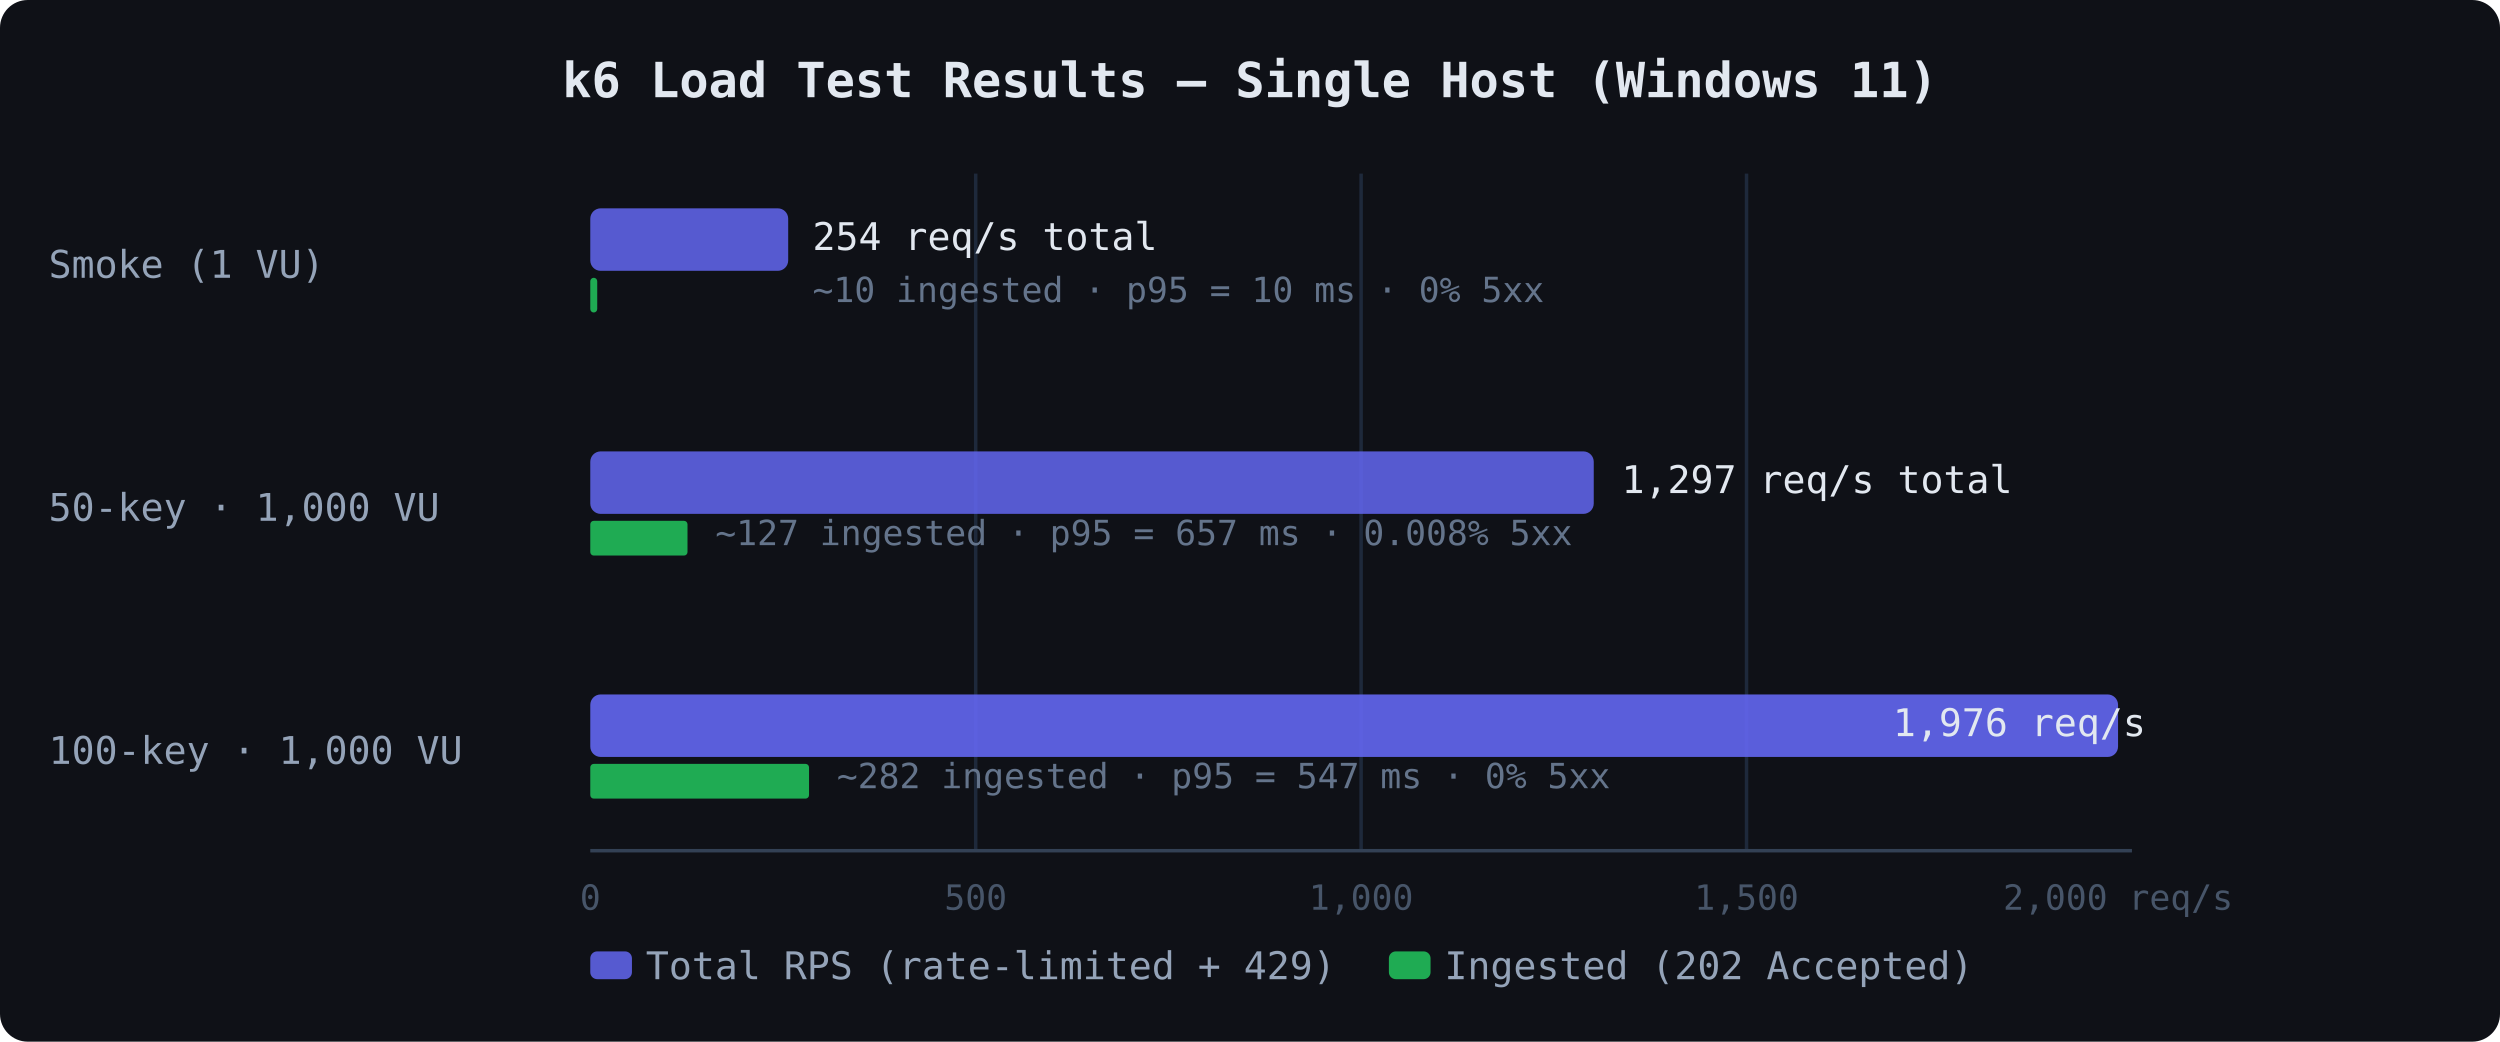
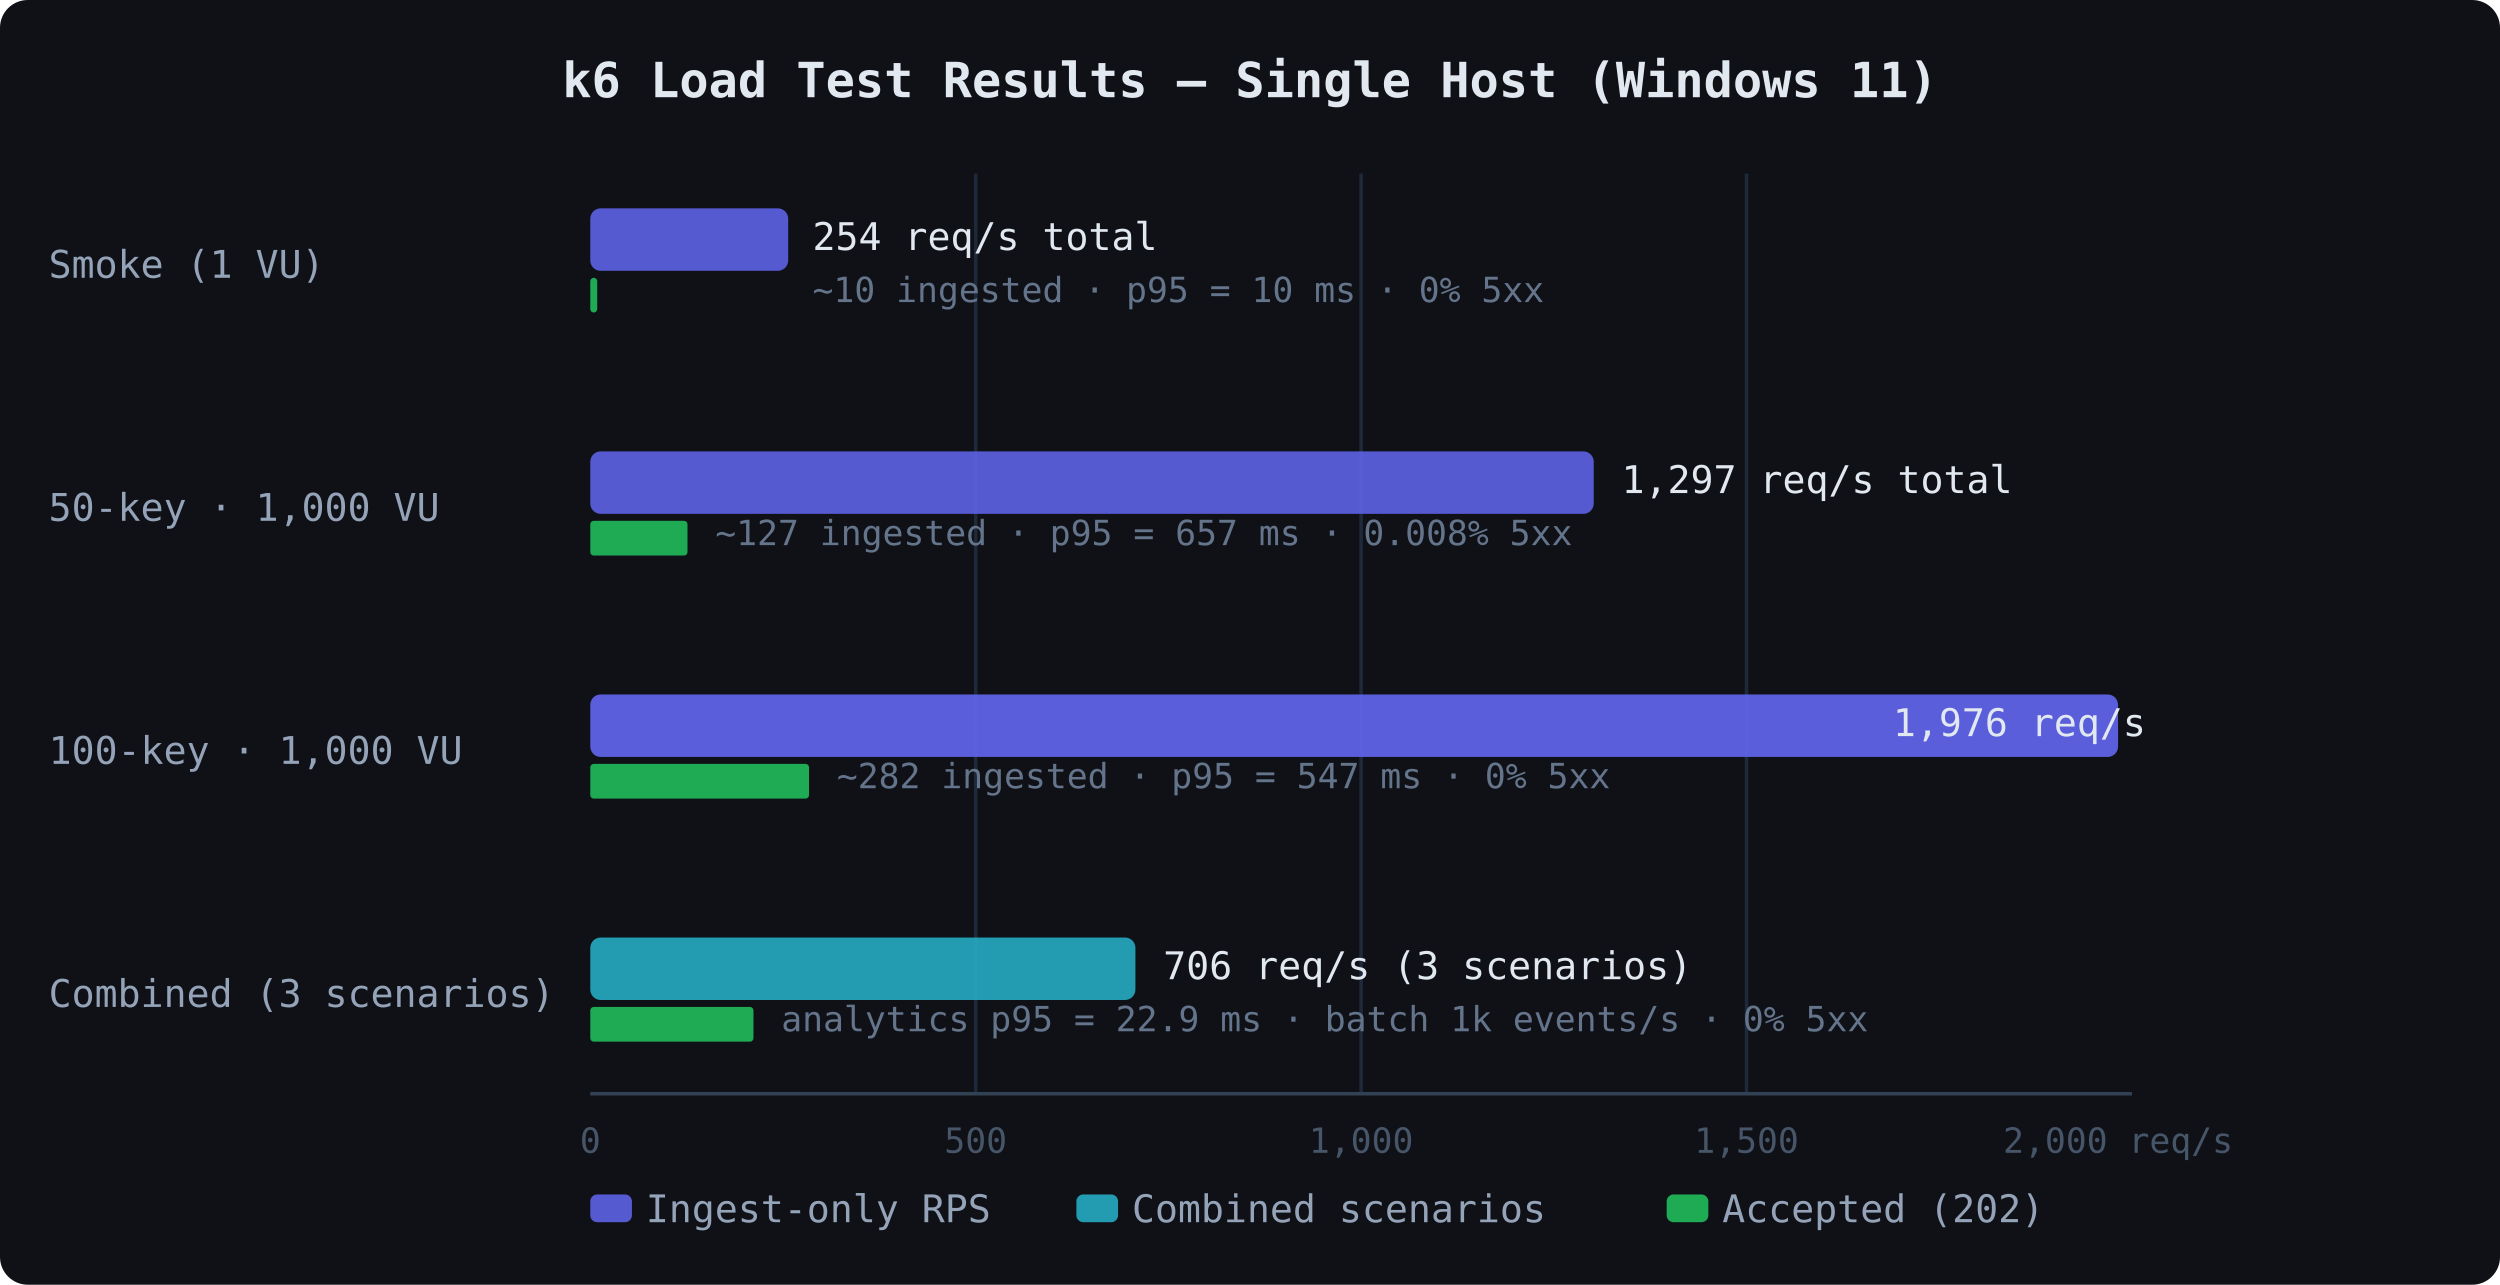
- <svg xmlns="http://www.w3.org/2000/svg" viewBox="0 0 720 300" width="720" height="300" font-family="ui-monospace, 'Cascadia Code', 'SF Mono', monospace" font-size="13">
-   <rect width="720" height="300" fill="#0f1117" rx="8" />
+ <svg xmlns="http://www.w3.org/2000/svg" viewBox="0 0 720 370" width="720" height="370" font-family="ui-monospace, 'Cascadia Code', 'SF Mono', monospace" font-size="13">
+   <rect width="720" height="370" fill="#0f1117" rx="8" />
  <text x="360" y="28" fill="#e2e8f0" font-size="14" font-weight="600" text-anchor="middle">k6 Load Test Results — Single Host (Windows 11)</text>
  <text x="14" y="80" fill="#94a3b8" font-size="11">Smoke (1 VU)</text>
  <text x="14" y="150" fill="#94a3b8" font-size="11">50-key · 1,000 VU</text>
  <text x="14" y="220" fill="#94a3b8" font-size="11">100-key · 1,000 VU</text>
-   <line x1="281" y1="50" x2="281" y2="245" stroke="#1e293b" stroke-width="1" />
-   <line x1="392" y1="50" x2="392" y2="245" stroke="#1e293b" stroke-width="1" />
-   <line x1="503" y1="50" x2="503" y2="245" stroke="#1e293b" stroke-width="1" />
-   <text x="170" y="262" fill="#475569" font-size="10" text-anchor="middle">0</text>
-   <text x="281" y="262" fill="#475569" font-size="10" text-anchor="middle">500</text>
-   <text x="392" y="262" fill="#475569" font-size="10" text-anchor="middle">1,000</text>
-   <text x="503" y="262" fill="#475569" font-size="10" text-anchor="middle">1,500</text>
-   <text x="610" y="262" fill="#475569" font-size="10" text-anchor="middle">2,000 req/s</text>
-   <line x1="170" y1="245" x2="614" y2="245" stroke="#334155" stroke-width="1" />
+   <text x="14" y="290" fill="#94a3b8" font-size="11">Combined (3 scenarios)</text>
+   <line x1="281" y1="50" x2="281" y2="315" stroke="#1e293b" stroke-width="1" />
+   <line x1="392" y1="50" x2="392" y2="315" stroke="#1e293b" stroke-width="1" />
+   <line x1="503" y1="50" x2="503" y2="315" stroke="#1e293b" stroke-width="1" />
+   <text x="170" y="332" fill="#475569" font-size="10" text-anchor="middle">0</text>
+   <text x="281" y="332" fill="#475569" font-size="10" text-anchor="middle">500</text>
+   <text x="392" y="332" fill="#475569" font-size="10" text-anchor="middle">1,000</text>
+   <text x="503" y="332" fill="#475569" font-size="10" text-anchor="middle">1,500</text>
+   <text x="610" y="332" fill="#475569" font-size="10" text-anchor="middle">2,000 req/s</text>
+   <line x1="170" y1="315" x2="614" y2="315" stroke="#334155" stroke-width="1" />
  <rect x="170" y="60" width="57" height="18" fill="#6366f1" rx="3" opacity="0.85" />
  <rect x="170" y="80" width="2" height="10" fill="#22c55e" rx="1" opacity="0.85" />
  <text x="234" y="72" fill="#e2e8f0" font-size="11">254 req/s total</text>
  <text x="234" y="87" fill="#64748b" font-size="10">~10 ingested · p95 = 10 ms · 0% 5xx</text>
  <rect x="170" y="130" width="289" height="18" fill="#6366f1" rx="3" opacity="0.85" />
  <rect x="170" y="150" width="28" height="10" fill="#22c55e" rx="1" opacity="0.85" />
  <text x="467" y="142" fill="#e2e8f0" font-size="11">1,297 req/s total</text>
  <text x="206" y="157" fill="#64748b" font-size="10">~127 ingested · p95 = 657 ms · 0.008% 5xx</text>
  <rect x="170" y="200" width="440" height="18" fill="#6366f1" rx="3" opacity="0.9" />
  <rect x="170" y="220" width="63" height="10" fill="#22c55e" rx="1" opacity="0.85" />
  <text x="618" y="212" fill="#e2e8f0" font-size="11" text-anchor="end">1,976 req/s</text>
  <text x="241" y="227" fill="#64748b" font-size="10">~282 ingested · p95 = 547 ms · 0% 5xx</text>
-   <rect x="170" y="274" width="12" height="8" fill="#6366f1" rx="2" opacity="0.85" />
-   <text x="186" y="282" fill="#94a3b8" font-size="11">Total RPS (rate-limited + 429)</text>
-   <rect x="400" y="274" width="12" height="8" fill="#22c55e" rx="2" opacity="0.85" />
-   <text x="416" y="282" fill="#94a3b8" font-size="11">Ingested (202 Accepted)</text>
+   <rect x="170" y="270" width="157" height="18" fill="#27b3cc" rx="3" opacity="0.85" />
+   <rect x="170" y="290" width="47" height="10" fill="#22c55e" rx="1" opacity="0.85" />
+   <text x="335" y="282" fill="#e2e8f0" font-size="11">706 req/s (3 scenarios)</text>
+   <text x="225" y="297" fill="#64748b" font-size="10">analytics p95 = 22.9 ms · batch 1k events/s · 0% 5xx</text>
+   <rect x="170" y="344" width="12" height="8" fill="#6366f1" rx="2" opacity="0.85" />
+   <text x="186" y="352" fill="#94a3b8" font-size="11">Ingest-only RPS</text>
+   <rect x="310" y="344" width="12" height="8" fill="#27b3cc" rx="2" opacity="0.85" />
+   <text x="326" y="352" fill="#94a3b8" font-size="11">Combined scenarios</text>
+   <rect x="480" y="344" width="12" height="8" fill="#22c55e" rx="2" opacity="0.85" />
+   <text x="496" y="352" fill="#94a3b8" font-size="11">Accepted (202)</text>
</svg>
